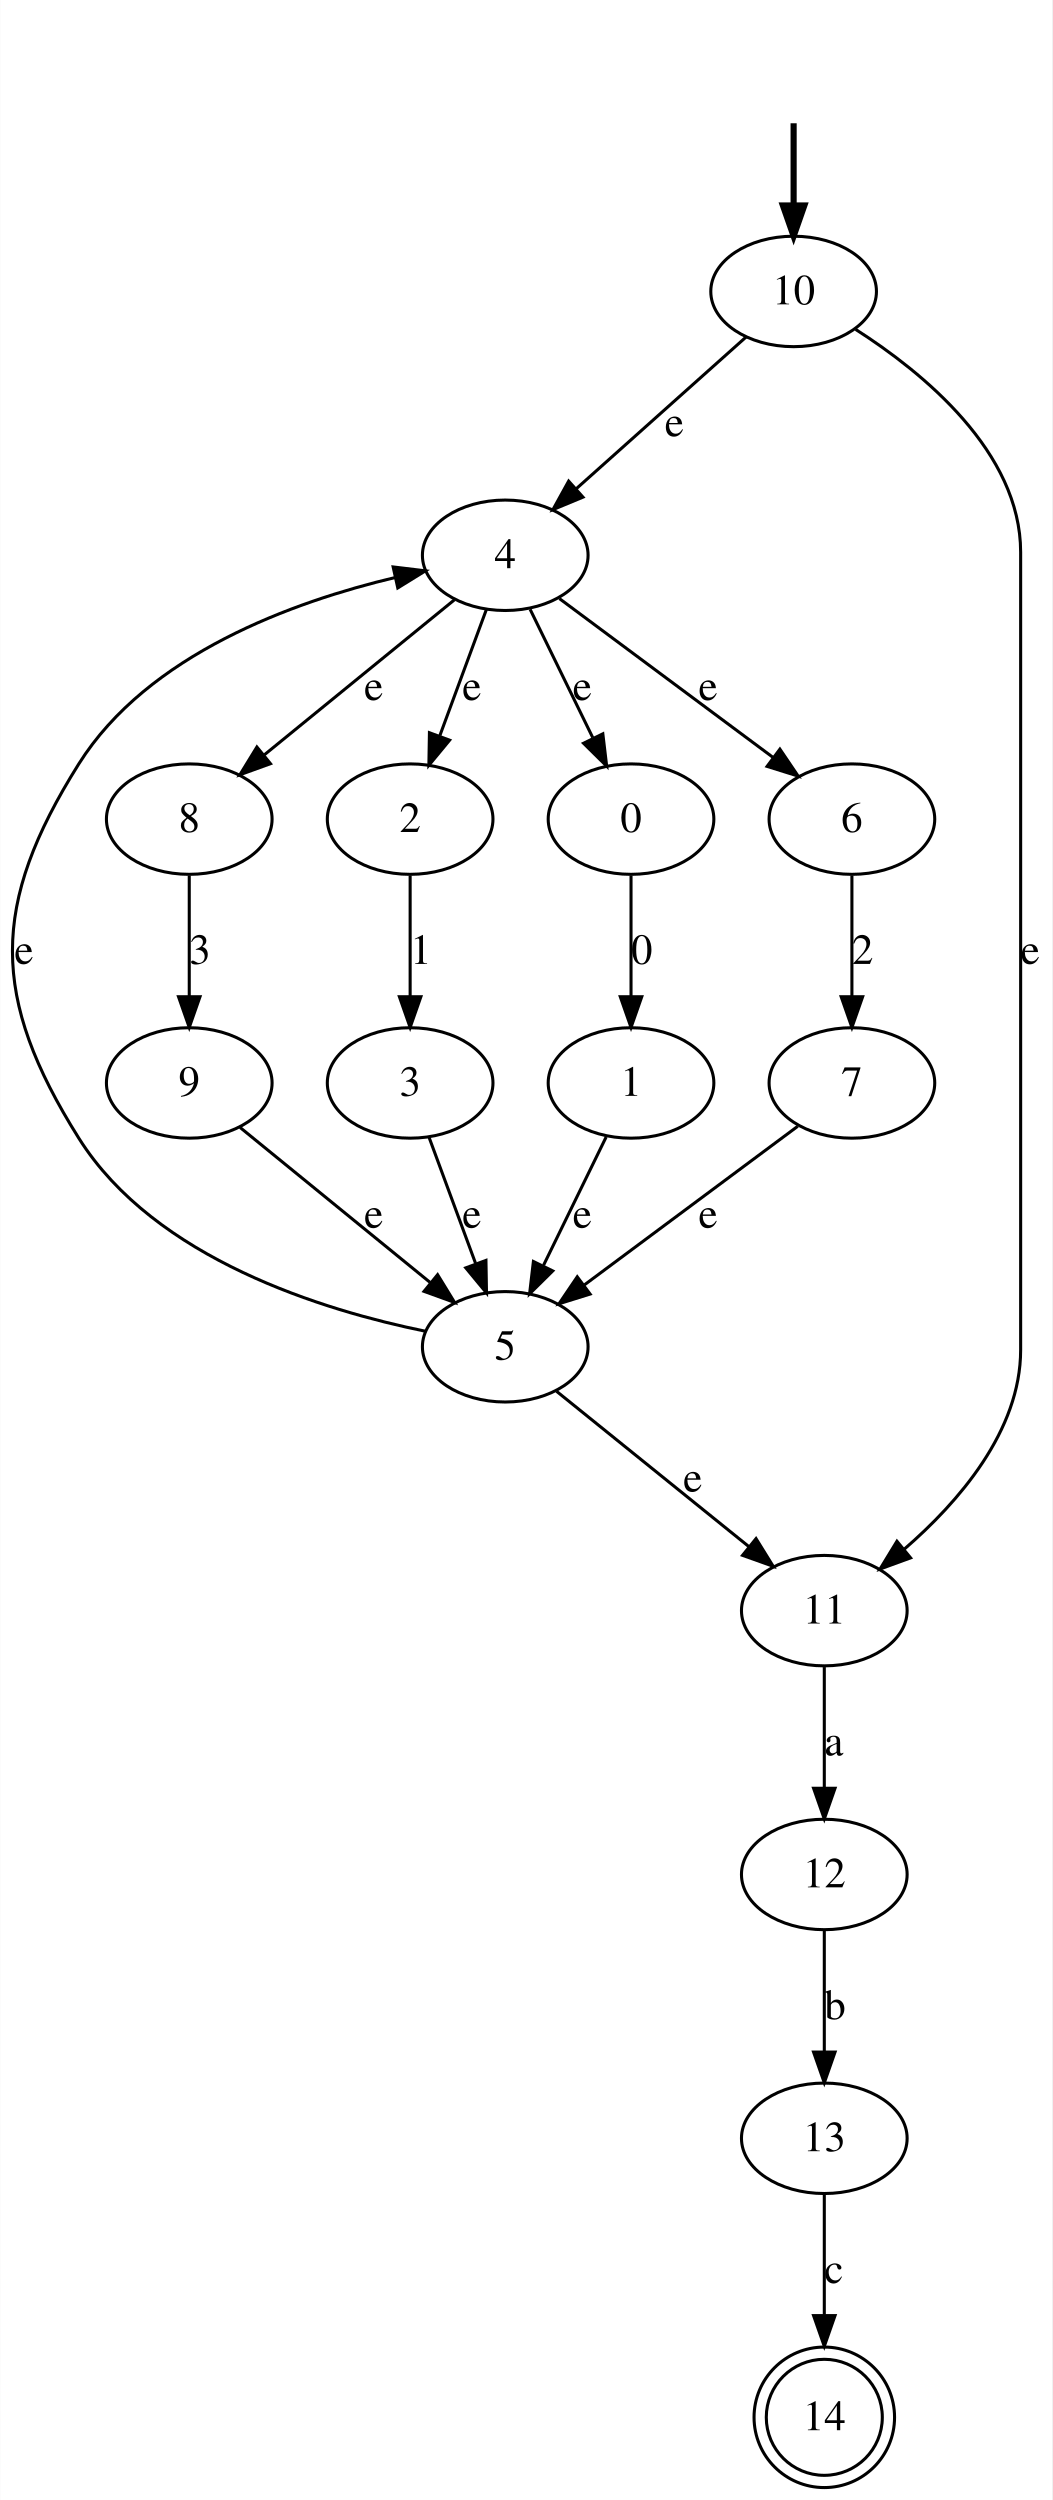
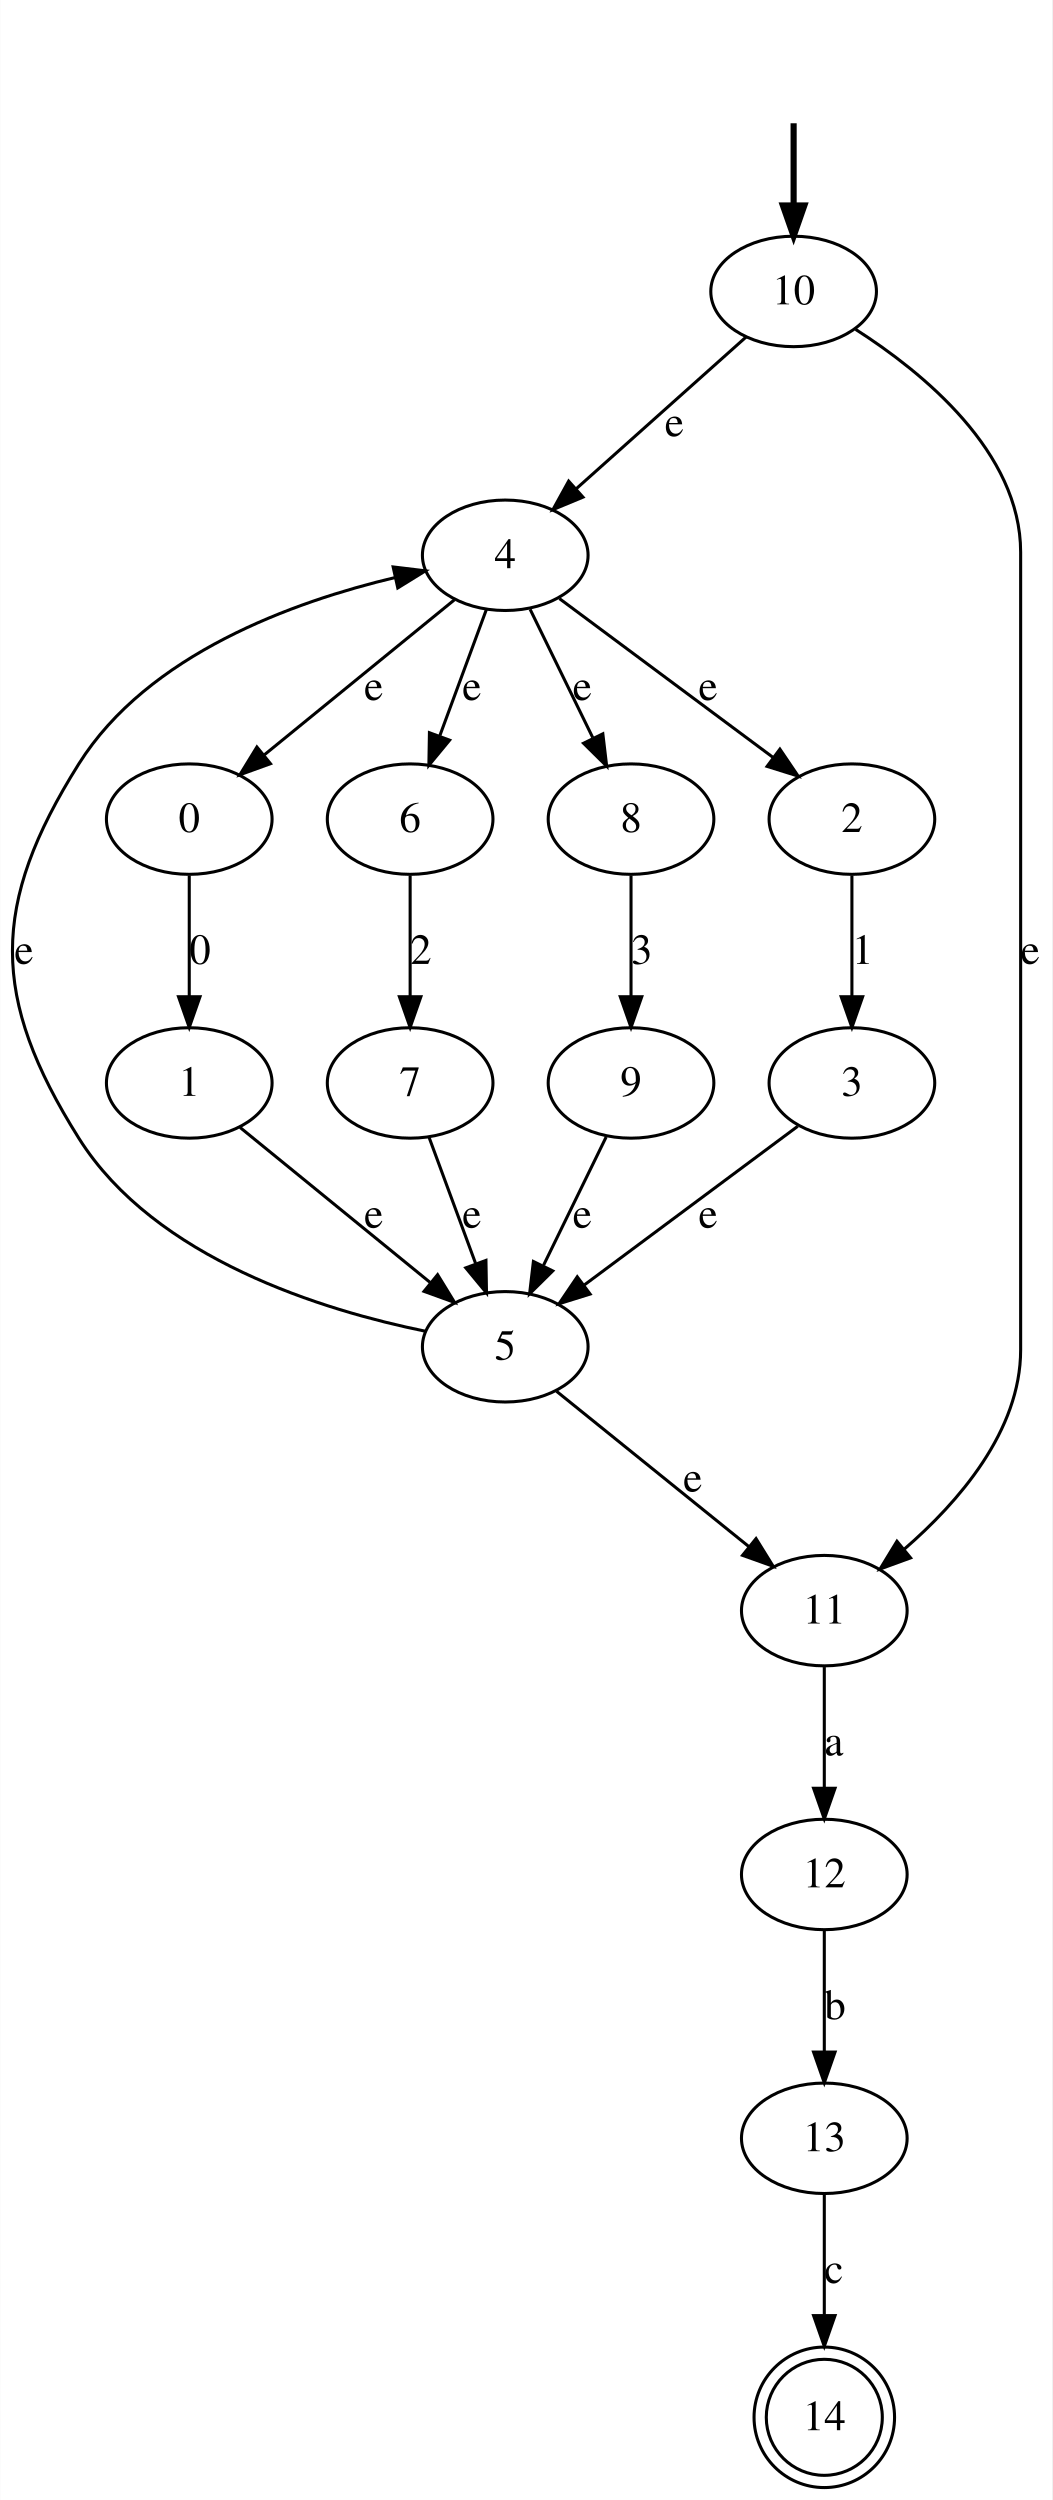
<svg xmlns="http://www.w3.org/2000/svg" width="343pt" height="815pt" viewBox="0.00 0.00 342.84 814.90">
  <g id="graph0" class="graph" transform="scale(1 1) rotate(0) translate(4 810.9)">
    <polygon fill="white" stroke="transparent" points="-4,4 -4,-810.9 338.84,-810.9 338.84,4 -4,4" />
    <g id="node1" class="node">
</g>
-     <g id="node5" class="node">
+     <g id="node6" class="node">
      <ellipse fill="none" stroke="black" cx="254.63" cy="-715.9" rx="27" ry="18" />
      <text text-anchor="middle" x="254.63" y="-711.7" font-family="Times,serif" font-size="14.00">10</text>
    </g>
    <g id="edge1" class="edge">
      <path fill="none" stroke="black" stroke-width="2" d="M254.63,-770.71C254.63,-762.69 254.63,-752.95 254.63,-743.97" />
      <polygon fill="black" stroke="black" stroke-width="2" points="258.13,-743.93 254.63,-733.93 251.13,-743.93 258.13,-743.93" />
    </g>
    <g id="node2" class="node">
-       <ellipse fill="none" stroke="black" cx="57.63" cy="-543.9" rx="27" ry="18" />
-       <text text-anchor="middle" x="57.63" y="-539.7" font-family="Times,serif" font-size="14.00">8</text>
-     </g>
-     <g id="node14" class="node">
-       <ellipse fill="none" stroke="black" cx="57.63" cy="-457.9" rx="27" ry="18" />
-       <text text-anchor="middle" x="57.63" y="-453.7" font-family="Times,serif" font-size="14.00">9</text>
-     </g>
-     <g id="edge12" class="edge">
-       <path fill="none" stroke="black" d="M57.63,-525.5C57.63,-514.16 57.63,-499.13 57.63,-486.22" />
-       <polygon fill="black" stroke="black" points="61.13,-486 57.63,-476 54.13,-486 61.13,-486" />
-       <text text-anchor="middle" x="61.13" y="-496.7" font-family="Times,serif" font-size="14.00">3</text>
-     </g>
-     <g id="node3" class="node">
-       <ellipse fill="none" stroke="black" cx="129.63" cy="-543.9" rx="27" ry="18" />
-       <text text-anchor="middle" x="129.63" y="-539.7" font-family="Times,serif" font-size="14.00">2</text>
-     </g>
-     <g id="node4" class="node">
-       <ellipse fill="none" stroke="black" cx="129.63" cy="-457.9" rx="27" ry="18" />
-       <text text-anchor="middle" x="129.63" y="-453.7" font-family="Times,serif" font-size="14.00">3</text>
-     </g>
-     <g id="edge3" class="edge">
-       <path fill="none" stroke="black" d="M129.63,-525.5C129.63,-514.16 129.63,-499.13 129.63,-486.22" />
-       <polygon fill="black" stroke="black" points="133.13,-486 129.63,-476 126.13,-486 133.13,-486" />
-       <text text-anchor="middle" x="133.13" y="-496.7" font-family="Times,serif" font-size="14.00">1</text>
-     </g>
-     <g id="node12" class="node">
-       <ellipse fill="none" stroke="black" cx="160.63" cy="-371.9" rx="27" ry="18" />
-       <text text-anchor="middle" x="160.63" y="-367.7" font-family="Times,serif" font-size="14.00">5</text>
-     </g>
-     <g id="edge9" class="edge">
-       <path fill="none" stroke="black" d="M135.75,-440.3C140.09,-428.57 145.98,-412.6 150.94,-399.14" />
-       <polygon fill="black" stroke="black" points="154.34,-400.06 154.52,-389.46 147.77,-397.63 154.34,-400.06" />
-       <text text-anchor="middle" x="149.74" y="-410.7" font-family="Times,serif" font-size="14.00">e</text>
-     </g>
-     <g id="node13" class="node">
-       <ellipse fill="none" stroke="black" cx="160.63" cy="-629.9" rx="27" ry="18" />
-       <text text-anchor="middle" x="160.63" y="-625.7" font-family="Times,serif" font-size="14.00">4</text>
-     </g>
-     <g id="edge15" class="edge">
-       <path fill="none" stroke="black" d="M239.11,-701.03C224,-687.53 200.87,-666.86 183.63,-651.46" />
-       <polygon fill="black" stroke="black" points="185.96,-648.85 176.18,-644.79 181.3,-654.07 185.96,-648.85" />
-       <text text-anchor="middle" x="215.74" y="-668.7" font-family="Times,serif" font-size="14.00">e</text>
-     </g>
-     <g id="node15" class="node">
-       <ellipse fill="none" stroke="black" cx="264.63" cy="-285.9" rx="27" ry="18" />
-       <text text-anchor="middle" x="264.63" y="-281.7" font-family="Times,serif" font-size="14.00">11</text>
-     </g>
-     <g id="edge14" class="edge">
-       <path fill="none" stroke="black" d="M274.85,-703.52C296.76,-689.52 328.63,-663.55 328.63,-630.9 328.63,-630.9 328.63,-630.9 328.63,-370.9 328.63,-344.51 308.39,-321.24 290.68,-305.92" />
-       <polygon fill="black" stroke="black" points="292.75,-303.1 282.8,-299.46 288.31,-308.51 292.75,-303.1" />
-       <text text-anchor="middle" x="331.74" y="-496.7" font-family="Times,serif" font-size="14.00">e</text>
-     </g>
-     <g id="node6" class="node">
-       <ellipse fill="none" stroke="black" cx="264.63" cy="-199.9" rx="27" ry="18" />
-       <text text-anchor="middle" x="264.63" y="-195.7" font-family="Times,serif" font-size="14.00">12</text>
-     </g>
-     <g id="node7" class="node">
      <ellipse fill="none" stroke="black" cx="264.63" cy="-113.9" rx="27" ry="18" />
      <text text-anchor="middle" x="264.63" y="-109.7" font-family="Times,serif" font-size="14.00">13</text>
    </g>
-     <g id="edge19" class="edge">
-       <path fill="none" stroke="black" d="M264.63,-181.5C264.63,-170.16 264.63,-155.13 264.63,-142.22" />
-       <polygon fill="black" stroke="black" points="268.13,-142 264.63,-132 261.13,-142 268.13,-142" />
-       <text text-anchor="middle" x="268.13" y="-152.7" font-family="Times,serif" font-size="14.00">b</text>
-     </g>
-     <g id="node8" class="node">
+     <g id="node7" class="node">
      <ellipse fill="none" stroke="black" cx="264.63" cy="-22.95" rx="18.91" ry="18.91" />
      <ellipse fill="none" stroke="black" cx="264.63" cy="-22.95" rx="22.9" ry="22.9" />
      <text text-anchor="middle" x="264.63" y="-18.75" font-family="Times,serif" font-size="14.00">14</text>
    </g>
    <g id="edge20" class="edge">
      <path fill="none" stroke="black" d="M264.63,-95.75C264.63,-84.6 264.63,-69.7 264.63,-56.37" />
      <polygon fill="black" stroke="black" points="268.13,-56.11 264.63,-46.11 261.13,-56.11 268.13,-56.11" />
      <text text-anchor="middle" x="267.74" y="-66.7" font-family="Times,serif" font-size="14.00">c</text>
    </g>
-     <g id="node9" class="node">
-       <ellipse fill="none" stroke="black" cx="201.63" cy="-543.9" rx="27" ry="18" />
-       <text text-anchor="middle" x="201.63" y="-539.7" font-family="Times,serif" font-size="14.00">0</text>
+     <g id="node3" class="node">
+       <ellipse fill="none" stroke="black" cx="57.63" cy="-543.9" rx="27" ry="18" />
+       <text text-anchor="middle" x="57.63" y="-539.7" font-family="Times,serif" font-size="14.00">0</text>
+     </g>
+     <g id="node5" class="node">
+       <ellipse fill="none" stroke="black" cx="57.63" cy="-457.9" rx="27" ry="18" />
+       <text text-anchor="middle" x="57.63" y="-453.7" font-family="Times,serif" font-size="14.00">1</text>
+     </g>
+     <g id="edge2" class="edge">
+       <path fill="none" stroke="black" d="M57.63,-525.5C57.63,-514.16 57.63,-499.13 57.63,-486.22" />
+       <polygon fill="black" stroke="black" points="61.13,-486 57.63,-476 54.13,-486 61.13,-486" />
+       <text text-anchor="middle" x="61.13" y="-496.7" font-family="Times,serif" font-size="14.00">0</text>
+     </g>
+     <g id="node4" class="node">
+       <ellipse fill="none" stroke="black" cx="129.63" cy="-543.9" rx="27" ry="18" />
+       <text text-anchor="middle" x="129.63" y="-539.7" font-family="Times,serif" font-size="14.00">6</text>
+     </g>
+     <g id="node15" class="node">
+       <ellipse fill="none" stroke="black" cx="129.63" cy="-457.9" rx="27" ry="18" />
+       <text text-anchor="middle" x="129.63" y="-453.7" font-family="Times,serif" font-size="14.00">7</text>
+     </g>
+     <g id="edge10" class="edge">
+       <path fill="none" stroke="black" d="M129.63,-525.5C129.63,-514.16 129.63,-499.13 129.63,-486.22" />
+       <polygon fill="black" stroke="black" points="133.13,-486 129.63,-476 126.13,-486 133.13,-486" />
+       <text text-anchor="middle" x="133.13" y="-496.7" font-family="Times,serif" font-size="14.00">2</text>
+     </g>
+     <g id="node8" class="node">
+       <ellipse fill="none" stroke="black" cx="160.63" cy="-371.9" rx="27" ry="18" />
+       <text text-anchor="middle" x="160.63" y="-367.7" font-family="Times,serif" font-size="14.00">5</text>
+     </g>
+     <g id="edge8" class="edge">
+       <path fill="none" stroke="black" d="M74.18,-443.4C90.92,-429.75 117,-408.48 136.13,-392.88" />
+       <polygon fill="black" stroke="black" points="138.58,-395.4 144.12,-386.36 134.16,-389.97 138.58,-395.4" />
+       <text text-anchor="middle" x="117.74" y="-410.7" font-family="Times,serif" font-size="14.00">e</text>
+     </g>
+     <g id="node14" class="node">
+       <ellipse fill="none" stroke="black" cx="160.63" cy="-629.9" rx="27" ry="18" />
+       <text text-anchor="middle" x="160.63" y="-625.7" font-family="Times,serif" font-size="14.00">4</text>
+     </g>
+     <g id="edge15" class="edge">
+       <path fill="none" stroke="black" d="M239.11,-701.03C224,-687.53 200.87,-666.86 183.63,-651.46" />
+       <polygon fill="black" stroke="black" points="185.96,-648.85 176.18,-644.79 181.3,-654.07 185.96,-648.85" />
+       <text text-anchor="middle" x="215.74" y="-668.7" font-family="Times,serif" font-size="14.00">e</text>
    </g>
    <g id="node16" class="node">
-       <ellipse fill="none" stroke="black" cx="201.63" cy="-457.9" rx="27" ry="18" />
-       <text text-anchor="middle" x="201.63" y="-453.7" font-family="Times,serif" font-size="14.00">1</text>
+       <ellipse fill="none" stroke="black" cx="264.63" cy="-285.9" rx="27" ry="18" />
+       <text text-anchor="middle" x="264.63" y="-281.7" font-family="Times,serif" font-size="14.00">11</text>
    </g>
-     <g id="edge2" class="edge">
-       <path fill="none" stroke="black" d="M201.63,-525.5C201.63,-514.16 201.63,-499.13 201.63,-486.22" />
-       <polygon fill="black" stroke="black" points="205.13,-486 201.63,-476 198.13,-486 205.13,-486" />
-       <text text-anchor="middle" x="205.13" y="-496.7" font-family="Times,serif" font-size="14.00">0</text>
-     </g>
-     <g id="node10" class="node">
-       <ellipse fill="none" stroke="black" cx="273.63" cy="-457.9" rx="27" ry="18" />
-       <text text-anchor="middle" x="273.63" y="-453.7" font-family="Times,serif" font-size="14.00">7</text>
-     </g>
-     <g id="edge11" class="edge">
-       <path fill="none" stroke="black" d="M255.97,-443.78C237.32,-429.91 207.7,-407.89 186.43,-392.08" />
-       <polygon fill="black" stroke="black" points="188.28,-389.09 178.16,-385.93 184.1,-394.71 188.28,-389.09" />
-       <text text-anchor="middle" x="226.74" y="-410.7" font-family="Times,serif" font-size="14.00">e</text>
-     </g>
-     <g id="node11" class="node">
-       <ellipse fill="none" stroke="black" cx="273.63" cy="-543.9" rx="27" ry="18" />
-       <text text-anchor="middle" x="273.63" y="-539.7" font-family="Times,serif" font-size="14.00">6</text>
-     </g>
-     <g id="edge10" class="edge">
-       <path fill="none" stroke="black" d="M273.63,-525.5C273.63,-514.16 273.63,-499.13 273.63,-486.22" />
-       <polygon fill="black" stroke="black" points="277.13,-486 273.63,-476 270.13,-486 277.13,-486" />
-       <text text-anchor="middle" x="277.13" y="-496.7" font-family="Times,serif" font-size="14.00">2</text>
+     <g id="edge14" class="edge">
+       <path fill="none" stroke="black" d="M274.85,-703.52C296.76,-689.52 328.63,-663.55 328.63,-630.9 328.63,-630.9 328.63,-630.9 328.63,-370.9 328.63,-344.51 308.39,-321.24 290.68,-305.92" />
+       <polygon fill="black" stroke="black" points="292.75,-303.1 282.8,-299.46 288.31,-308.51 292.75,-303.1" />
+       <text text-anchor="middle" x="331.74" y="-496.7" font-family="Times,serif" font-size="14.00">e</text>
    </g>
    <g id="edge17" class="edge">
      <path fill="none" stroke="black" d="M134.61,-376.97C101.73,-383.66 46.42,-400.43 21.63,-439.9 -7.21,-485.82 -7.21,-515.98 21.63,-561.9 44.1,-597.67 91.63,-614.8 124.82,-622.67" />
      <polygon fill="black" stroke="black" points="124.09,-626.1 134.61,-624.83 125.6,-619.26 124.09,-626.1" />
      <text text-anchor="middle" x="3.74" y="-496.7" font-family="Times,serif" font-size="14.00">e</text>
    </g>
    <g id="edge16" class="edge">
      <path fill="none" stroke="black" d="M177.34,-357.4C194.32,-343.69 220.81,-322.29 240.16,-306.67" />
      <polygon fill="black" stroke="black" points="242.38,-309.37 247.96,-300.36 237.98,-303.92 242.38,-309.37" />
      <text text-anchor="middle" x="221.74" y="-324.7" font-family="Times,serif" font-size="14.00">e</text>
    </g>
-     <g id="edge4" class="edge">
+     <g id="node9" class="node">
+       <ellipse fill="none" stroke="black" cx="201.63" cy="-543.9" rx="27" ry="18" />
+       <text text-anchor="middle" x="201.63" y="-539.7" font-family="Times,serif" font-size="14.00">8</text>
+     </g>
+     <g id="node10" class="node">
+       <ellipse fill="none" stroke="black" cx="201.63" cy="-457.9" rx="27" ry="18" />
+       <text text-anchor="middle" x="201.63" y="-453.7" font-family="Times,serif" font-size="14.00">9</text>
+     </g>
+     <g id="edge12" class="edge">
+       <path fill="none" stroke="black" d="M201.63,-525.5C201.63,-514.16 201.63,-499.13 201.63,-486.22" />
+       <polygon fill="black" stroke="black" points="205.13,-486 201.63,-476 198.13,-486 205.13,-486" />
+       <text text-anchor="middle" x="205.13" y="-496.7" font-family="Times,serif" font-size="14.00">3</text>
+     </g>
+     <g id="edge13" class="edge">
+       <path fill="none" stroke="black" d="M193.53,-440.3C187.71,-428.38 179.75,-412.07 173.12,-398.49" />
+       <polygon fill="black" stroke="black" points="176.11,-396.63 168.57,-389.18 169.81,-399.7 176.11,-396.63" />
+       <text text-anchor="middle" x="185.74" y="-410.7" font-family="Times,serif" font-size="14.00">e</text>
+     </g>
+     <g id="node11" class="node">
+       <ellipse fill="none" stroke="black" cx="264.63" cy="-199.9" rx="27" ry="18" />
+       <text text-anchor="middle" x="264.63" y="-195.7" font-family="Times,serif" font-size="14.00">12</text>
+     </g>
+     <g id="edge19" class="edge">
+       <path fill="none" stroke="black" d="M264.63,-181.5C264.63,-170.16 264.63,-155.13 264.63,-142.22" />
+       <polygon fill="black" stroke="black" points="268.13,-142 264.63,-132 261.13,-142 268.13,-142" />
+       <text text-anchor="middle" x="268.13" y="-152.7" font-family="Times,serif" font-size="14.00">b</text>
+     </g>
+     <g id="node12" class="node">
+       <ellipse fill="none" stroke="black" cx="273.63" cy="-457.9" rx="27" ry="18" />
+       <text text-anchor="middle" x="273.63" y="-453.7" font-family="Times,serif" font-size="14.00">3</text>
+     </g>
+     <g id="edge9" class="edge">
+       <path fill="none" stroke="black" d="M255.97,-443.78C237.32,-429.91 207.7,-407.89 186.43,-392.08" />
+       <polygon fill="black" stroke="black" points="188.28,-389.09 178.16,-385.93 184.1,-394.71 188.28,-389.09" />
+       <text text-anchor="middle" x="226.74" y="-410.7" font-family="Times,serif" font-size="14.00">e</text>
+     </g>
+     <g id="node13" class="node">
+       <ellipse fill="none" stroke="black" cx="273.63" cy="-543.9" rx="27" ry="18" />
+       <text text-anchor="middle" x="273.63" y="-539.7" font-family="Times,serif" font-size="14.00">2</text>
+     </g>
+     <g id="edge3" class="edge">
+       <path fill="none" stroke="black" d="M273.63,-525.5C273.63,-514.16 273.63,-499.13 273.63,-486.22" />
+       <polygon fill="black" stroke="black" points="277.13,-486 273.63,-476 270.13,-486 277.13,-486" />
+       <text text-anchor="middle" x="277.13" y="-496.7" font-family="Times,serif" font-size="14.00">1</text>
+     </g>
+     <g id="edge5" class="edge">
      <path fill="none" stroke="black" d="M144.08,-615.4C127.34,-601.75 101.26,-580.48 82.13,-564.88" />
      <polygon fill="black" stroke="black" points="84.1,-561.97 74.14,-558.36 79.68,-567.4 84.1,-561.97" />
      <text text-anchor="middle" x="117.74" y="-582.7" font-family="Times,serif" font-size="14.00">e</text>
    </g>
-     <g id="edge5" class="edge">
+     <g id="edge6" class="edge">
      <path fill="none" stroke="black" d="M154.51,-612.3C150.17,-600.57 144.28,-584.6 139.32,-571.14" />
      <polygon fill="black" stroke="black" points="142.49,-569.63 135.74,-561.46 135.92,-572.06 142.49,-569.63" />
      <text text-anchor="middle" x="149.74" y="-582.7" font-family="Times,serif" font-size="14.00">e</text>
    </g>
-     <g id="edge6" class="edge">
+     <g id="edge7" class="edge">
      <path fill="none" stroke="black" d="M168.73,-612.3C174.55,-600.38 182.51,-584.07 189.14,-570.49" />
      <polygon fill="black" stroke="black" points="192.44,-571.7 193.69,-561.18 186.15,-568.63 192.44,-571.7" />
      <text text-anchor="middle" x="185.74" y="-582.7" font-family="Times,serif" font-size="14.00">e</text>
    </g>
-     <g id="edge7" class="edge">
+     <g id="edge4" class="edge">
      <path fill="none" stroke="black" d="M178.29,-615.78C196.94,-601.91 226.56,-579.89 247.83,-564.08" />
      <polygon fill="black" stroke="black" points="250.16,-566.71 256.1,-557.93 245.98,-561.09 250.16,-566.71" />
      <text text-anchor="middle" x="226.74" y="-582.7" font-family="Times,serif" font-size="14.00">e</text>
    </g>
-     <g id="edge13" class="edge">
-       <path fill="none" stroke="black" d="M74.18,-443.4C90.92,-429.75 117,-408.48 136.13,-392.88" />
-       <polygon fill="black" stroke="black" points="138.58,-395.4 144.12,-386.36 134.16,-389.97 138.58,-395.4" />
-       <text text-anchor="middle" x="117.74" y="-410.7" font-family="Times,serif" font-size="14.00">e</text>
+     <g id="edge11" class="edge">
+       <path fill="none" stroke="black" d="M135.75,-440.3C140.09,-428.57 145.98,-412.6 150.94,-399.14" />
+       <polygon fill="black" stroke="black" points="154.34,-400.06 154.52,-389.46 147.77,-397.63 154.34,-400.06" />
+       <text text-anchor="middle" x="149.74" y="-410.7" font-family="Times,serif" font-size="14.00">e</text>
    </g>
    <g id="edge18" class="edge">
      <path fill="none" stroke="black" d="M264.63,-267.5C264.63,-256.16 264.63,-241.13 264.63,-228.22" />
      <polygon fill="black" stroke="black" points="268.13,-228 264.63,-218 261.13,-228 268.13,-228" />
      <text text-anchor="middle" x="267.74" y="-238.7" font-family="Times,serif" font-size="14.00">a</text>
    </g>
-     <g id="edge8" class="edge">
-       <path fill="none" stroke="black" d="M193.53,-440.3C187.71,-428.38 179.75,-412.07 173.12,-398.49" />
-       <polygon fill="black" stroke="black" points="176.11,-396.63 168.57,-389.18 169.81,-399.7 176.11,-396.63" />
-       <text text-anchor="middle" x="185.74" y="-410.7" font-family="Times,serif" font-size="14.00">e</text>
-     </g>
  </g>
</svg>
